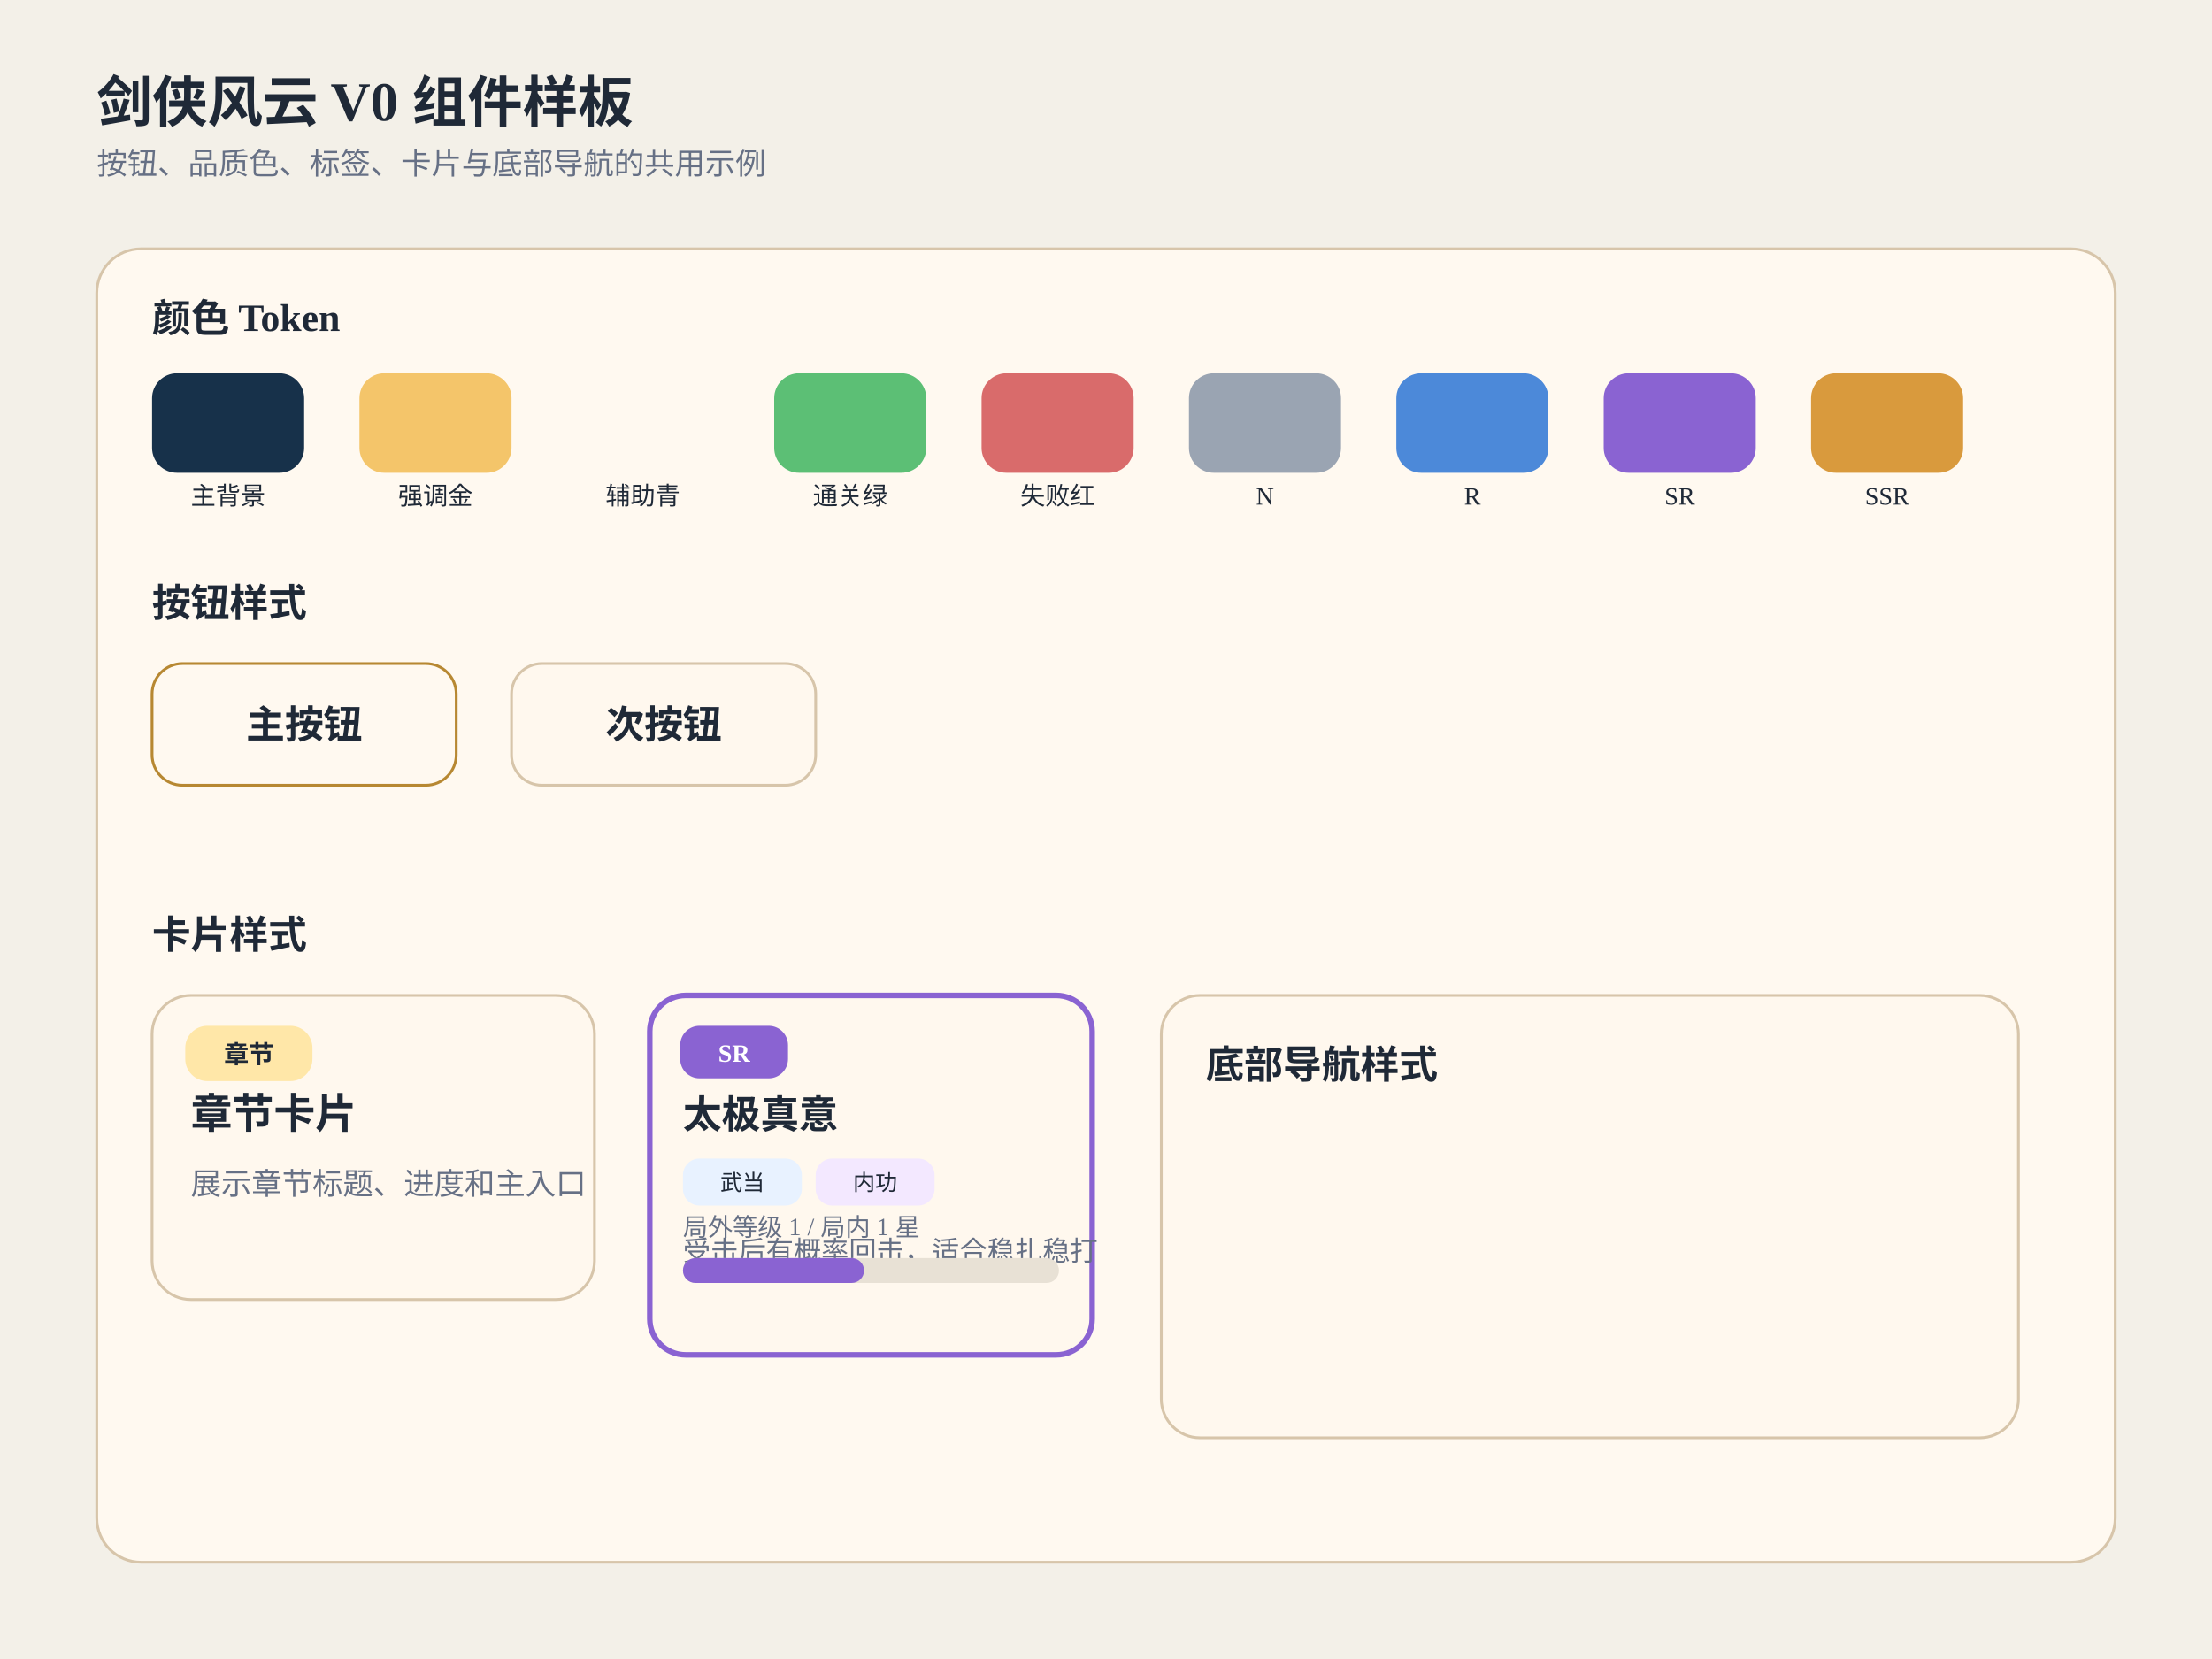
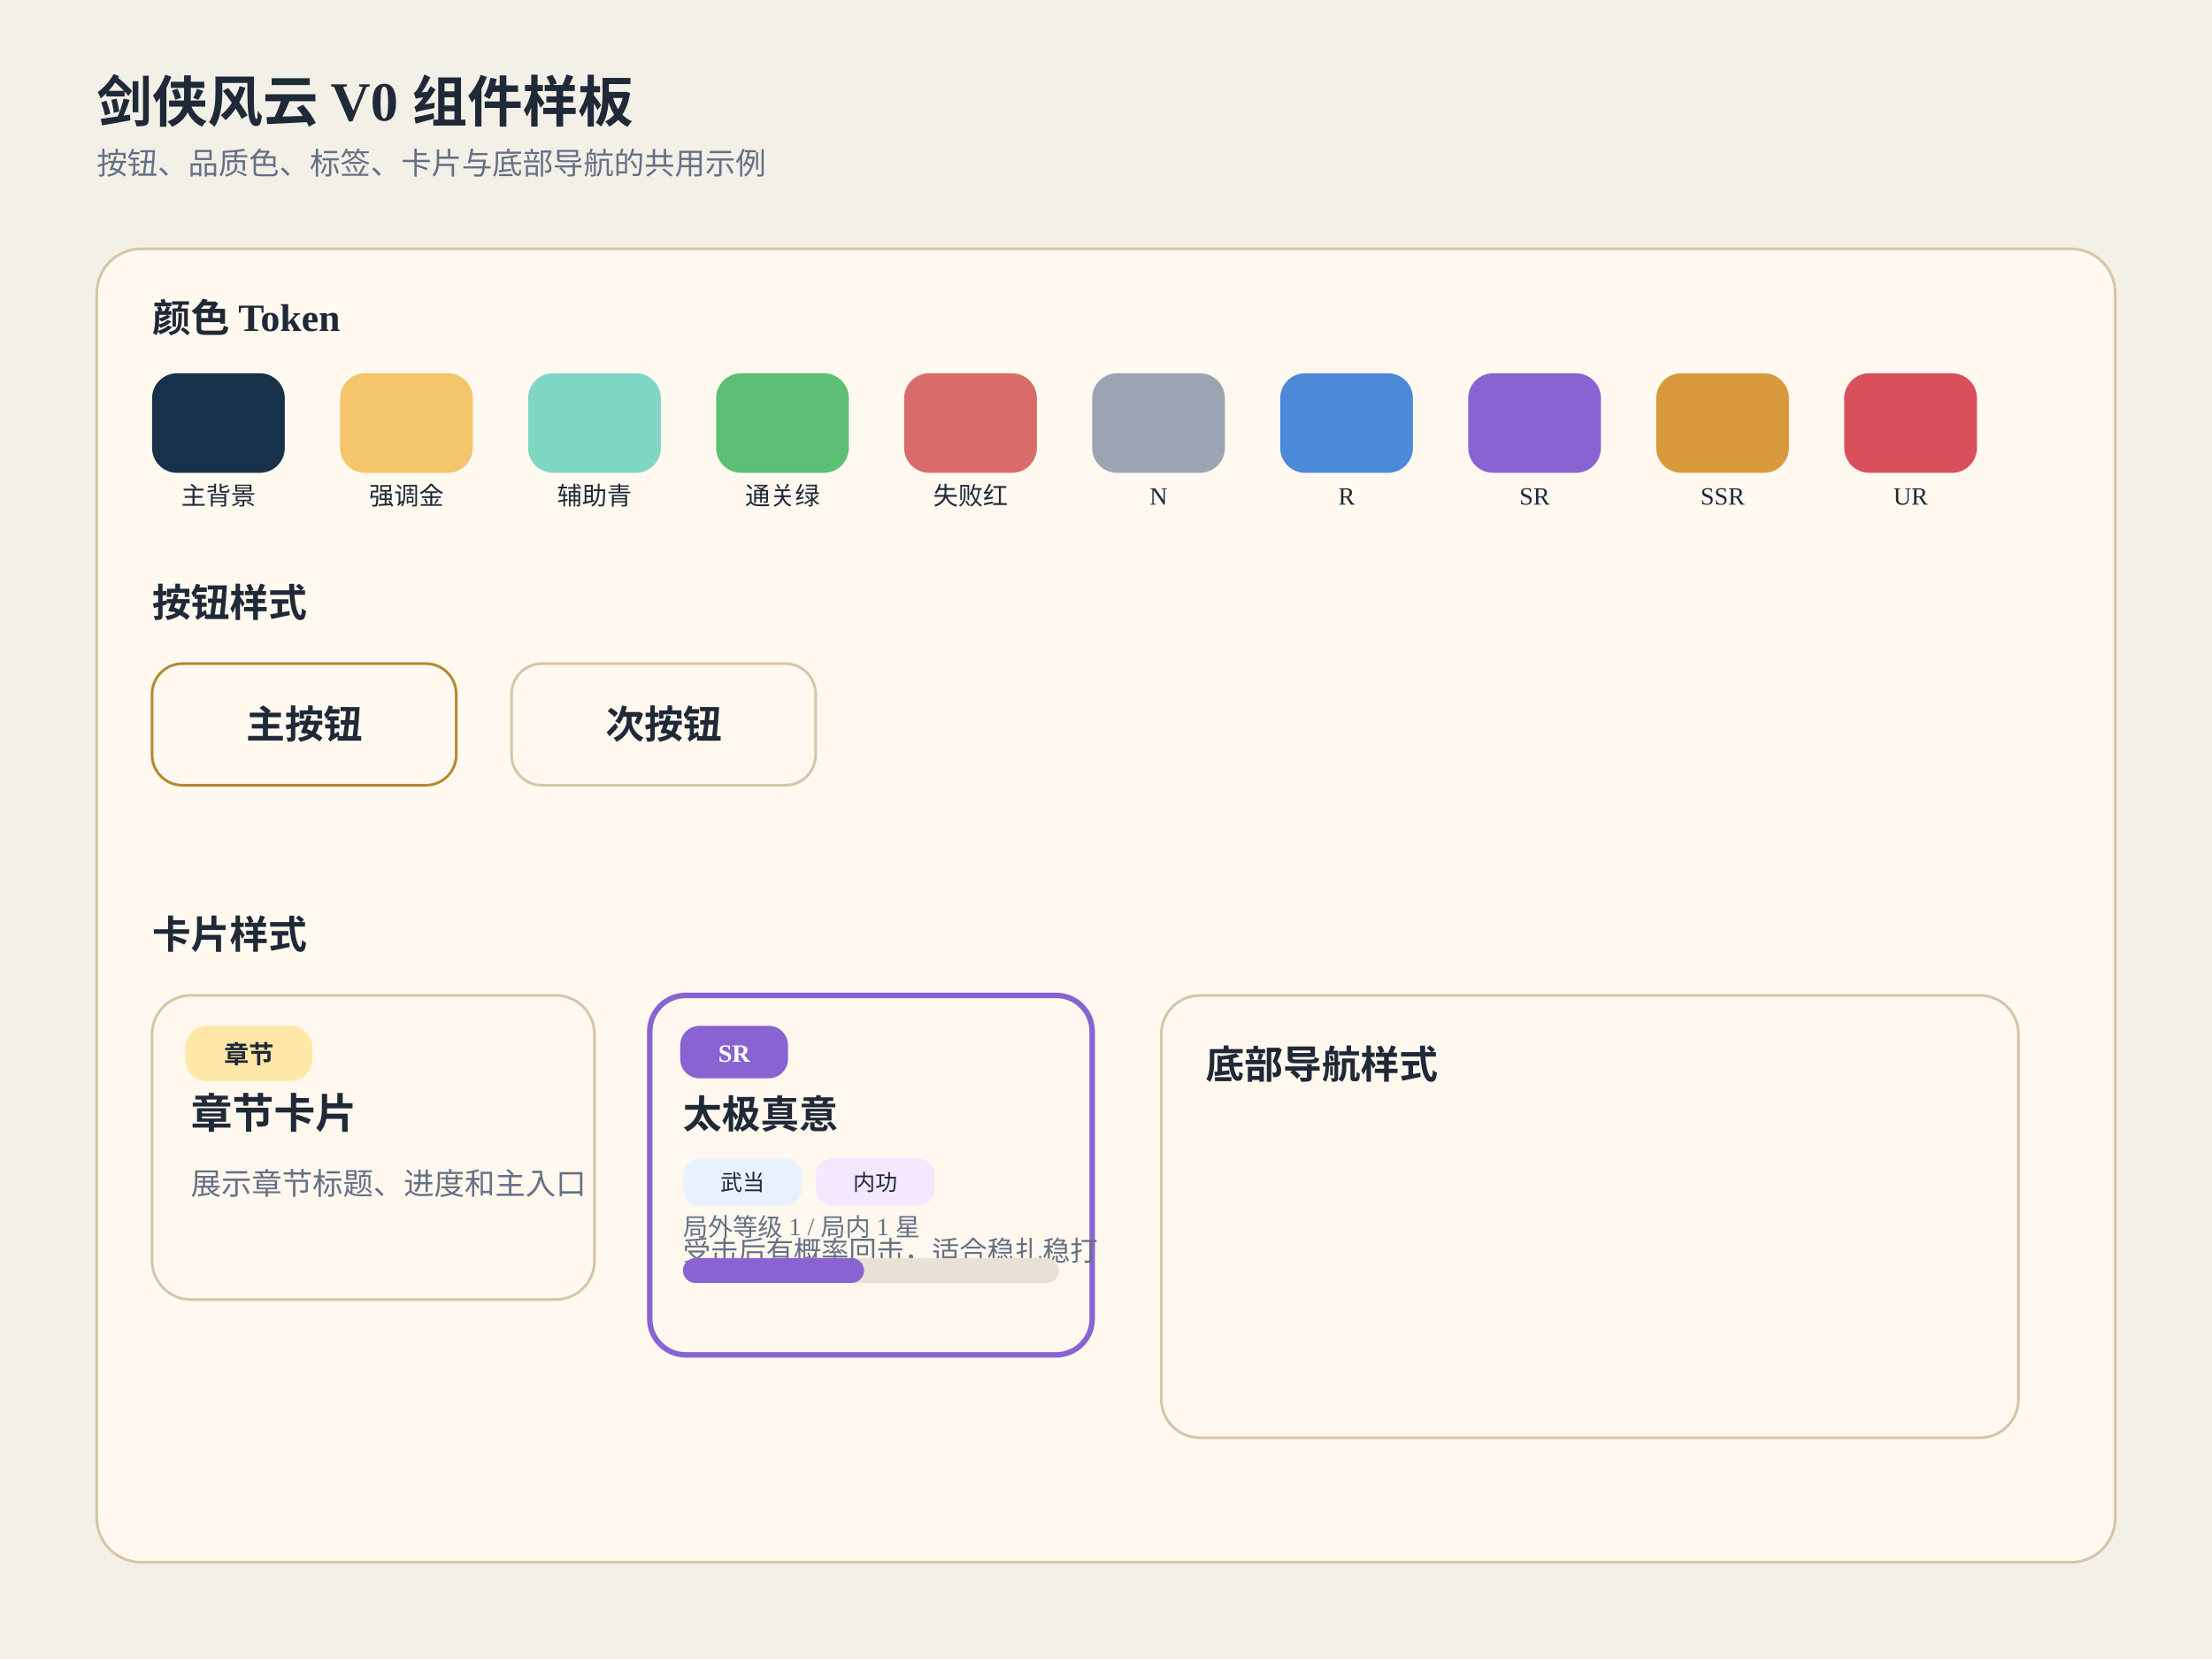
<svg xmlns="http://www.w3.org/2000/svg" width="1600" height="1200" viewBox="0 0 1600 1200" fill="none">
  <rect width="1600" height="1200" fill="#F3F0E8" />
  <text x="70" y="88" fill="#1F2937" font-size="40" font-weight="700">剑侠风云 V0 组件样板</text>
  <text x="70" y="126" fill="#667085" font-size="22">按钮、品质色、标签、卡片与底部导航的共用示例</text>
  <rect x="70" y="180" width="1460" height="950" rx="32" fill="#FFF9F0" stroke="#D7C5AA" stroke-width="2" />
  <text x="110" y="240" fill="#1F2937" font-size="28" font-weight="700">颜色 Token</text>
-   <rect x="110" y="270" width="110" height="72" rx="18" fill="#17314A" />
-   <text x="165" y="365" fill="#1F2937" font-size="18" text-anchor="middle">主背景</text>
-   <rect x="260" y="270" width="110" height="72" rx="18" fill="#F4C56A" />
-   <text x="315" y="365" fill="#1F2937" font-size="18" text-anchor="middle">强调金</text>
-   <rect x="410" y="270" width="110" height="72" rx="18" fill="undefined" />
-   <text x="465" y="365" fill="#1F2937" font-size="18" text-anchor="middle">辅助青</text>
-   <rect x="560" y="270" width="110" height="72" rx="18" fill="#5CBF75" />
-   <text x="615" y="365" fill="#1F2937" font-size="18" text-anchor="middle">通关绿</text>
-   <rect x="710" y="270" width="110" height="72" rx="18" fill="#D96B6B" />
-   <text x="765" y="365" fill="#1F2937" font-size="18" text-anchor="middle">失败红</text>
-   <rect x="860" y="270" width="110" height="72" rx="18" fill="#9AA4B2" />
-   <text x="915" y="365" fill="#1F2937" font-size="18" text-anchor="middle">N</text>
-   <rect x="1010" y="270" width="110" height="72" rx="18" fill="#4C89D9" />
-   <text x="1065" y="365" fill="#1F2937" font-size="18" text-anchor="middle">R</text>
-   <rect x="1160" y="270" width="110" height="72" rx="18" fill="#8A63D2" />
-   <text x="1215" y="365" fill="#1F2937" font-size="18" text-anchor="middle">SR</text>
-   <rect x="1310" y="270" width="110" height="72" rx="18" fill="#D99A3D" />
-   <text x="1365" y="365" fill="#1F2937" font-size="18" text-anchor="middle">SSR</text>
+   <rect x="110" y="270" width="96" height="72" rx="18" fill="#17314A" />
+   <text x="158" y="365" fill="#1F2937" font-size="18" text-anchor="middle">主背景</text>
+   <rect x="246" y="270" width="96" height="72" rx="18" fill="#F4C56A" />
+   <text x="294" y="365" fill="#1F2937" font-size="18" text-anchor="middle">强调金</text>
+   <rect x="382" y="270" width="96" height="72" rx="18" fill="#7FD6C2" />
+   <text x="430" y="365" fill="#1F2937" font-size="18" text-anchor="middle">辅助青</text>
+   <rect x="518" y="270" width="96" height="72" rx="18" fill="#5CBF75" />
+   <text x="566" y="365" fill="#1F2937" font-size="18" text-anchor="middle">通关绿</text>
+   <rect x="654" y="270" width="96" height="72" rx="18" fill="#D96B6B" />
+   <text x="702" y="365" fill="#1F2937" font-size="18" text-anchor="middle">失败红</text>
+   <rect x="790" y="270" width="96" height="72" rx="18" fill="#9AA4B2" />
+   <text x="838" y="365" fill="#1F2937" font-size="18" text-anchor="middle">N</text>
+   <rect x="926" y="270" width="96" height="72" rx="18" fill="#4C89D9" />
+   <text x="974" y="365" fill="#1F2937" font-size="18" text-anchor="middle">R</text>
+   <rect x="1062" y="270" width="96" height="72" rx="18" fill="#8A63D2" />
+   <text x="1110" y="365" fill="#1F2937" font-size="18" text-anchor="middle">SR</text>
+   <rect x="1198" y="270" width="96" height="72" rx="18" fill="#D99A3D" />
+   <text x="1246" y="365" fill="#1F2937" font-size="18" text-anchor="middle">SSR</text>
+   <rect x="1334" y="270" width="96" height="72" rx="18" fill="#D94F5C" />
+   <text x="1382" y="365" fill="#1F2937" font-size="18" text-anchor="middle">UR</text>
  <text x="110" y="446" fill="#1F2937" font-size="28" font-weight="700">按钮样式</text>
  <g transform="translate(110,480)">
    <g filter="url(#shadow)">
      <rect x="0" y="0" width="220" height="88" rx="22" fill="url(#goldBtn)" stroke="#B78832" stroke-width="2" />
    </g>
    <text x="110" y="54" fill="#1F2937" font-size="28" font-weight="700" text-anchor="middle">主按钮</text>
    <g filter="url(#shadow)">
      <rect x="260" y="0" width="220" height="88" rx="22" fill="#FFF8EE" stroke="#D7C5AA" stroke-width="2" />
    </g>
    <text x="370" y="54" fill="#1F2937" font-size="28" font-weight="700" text-anchor="middle">次按钮</text>
  </g>
  <text x="110" y="686" fill="#1F2937" font-size="28" font-weight="700">卡片样式</text>
  <rect x="110" y="720" width="320" height="220" rx="28" fill="#FFF8EE" stroke="#D7C5AA" stroke-width="2" />
  <rect x="134" y="742" width="92" height="40" rx="16" fill="#FFE7A8" />
  <text x="180" y="769" fill="#1F2937" font-size="18" font-weight="700" text-anchor="middle">章节</text>
  <text x="138" y="816" fill="#1F2937" font-size="30" font-weight="700">章节卡片</text>
  <text x="138" y="864" fill="#667085" font-size="22">展示章节标题、进度和主入口</text>
  <g filter="url(#shadow)">
    <rect x="470" y="720" width="320" height="260" rx="26" fill="#FFF8EE" stroke="#8A63D2" stroke-width="4" />
  </g>
  <rect x="492" y="742" width="78" height="38" rx="14" fill="#8A63D2" />
  <text x="531" y="768" fill="#FFFFFF" font-size="18" font-weight="700" text-anchor="middle">SR</text>
  <text x="494" y="816" fill="#1F2937" font-size="28" font-weight="700">太极真意</text>
  <rect x="494" y="838" width="86" height="34" rx="12" fill="#E8F2FF" />
  <text x="537" y="861" fill="#1F2937" font-size="16" text-anchor="middle">武当</text>
  <rect x="590" y="838" width="86" height="34" rx="12" fill="#F3E8FF" />
  <text x="633" y="861" fill="#1F2937" font-size="16" text-anchor="middle">内功</text>
  <text x="494" y="912" fill="#667085" font-size="20">受击后有概率回击，适合稳扎稳打</text>
  <rect x="494" y="910" width="272" height="18" rx="9" fill="#E8E1D5" />
  <rect x="494" y="910" width="131" height="18" rx="9" fill="#8A63D2" />
  <text x="494" y="894" fill="#667085" font-size="18">局外等级 1 / 局内 1 星</text>
  <rect x="840" y="720" width="620" height="320" rx="28" fill="#FFF8EE" stroke="#D7C5AA" stroke-width="2" />
  <text x="872" y="780" fill="#1F2937" font-size="28" font-weight="700">底部导航样式</text>
  <rect x="872" y="1460" width="520" height="120" rx="30" fill="#E9DFC9" stroke="#D7C5AA" stroke-width="2" />
  <circle cx="692" cy="1520" r="34" fill="#FFFFFF" stroke="#D7C5AA" stroke-width="2" />
  <text x="82" y="1528" fill="#1F2937" font-size="18" font-weight="500" text-anchor="middle">章节</text>
  <circle cx="860" cy="1520" r="34" fill="#F4C56A" stroke="#B78832" stroke-width="2" />
  <text x="250" y="1528" fill="#1F2937" font-size="18" font-weight="700" text-anchor="middle">功法</text>
  <circle cx="1028" cy="1520" r="34" fill="#FFFFFF" stroke="#D7C5AA" stroke-width="2" />
  <text x="418" y="1528" fill="#1F2937" font-size="18" font-weight="500" text-anchor="middle">角色</text>
  <circle cx="1196" cy="1520" r="34" fill="#FFFFFF" stroke="#D7C5AA" stroke-width="2" />
  <text x="586" y="1528" fill="#1F2937" font-size="18" font-weight="500" text-anchor="middle">商城</text>
</svg>
